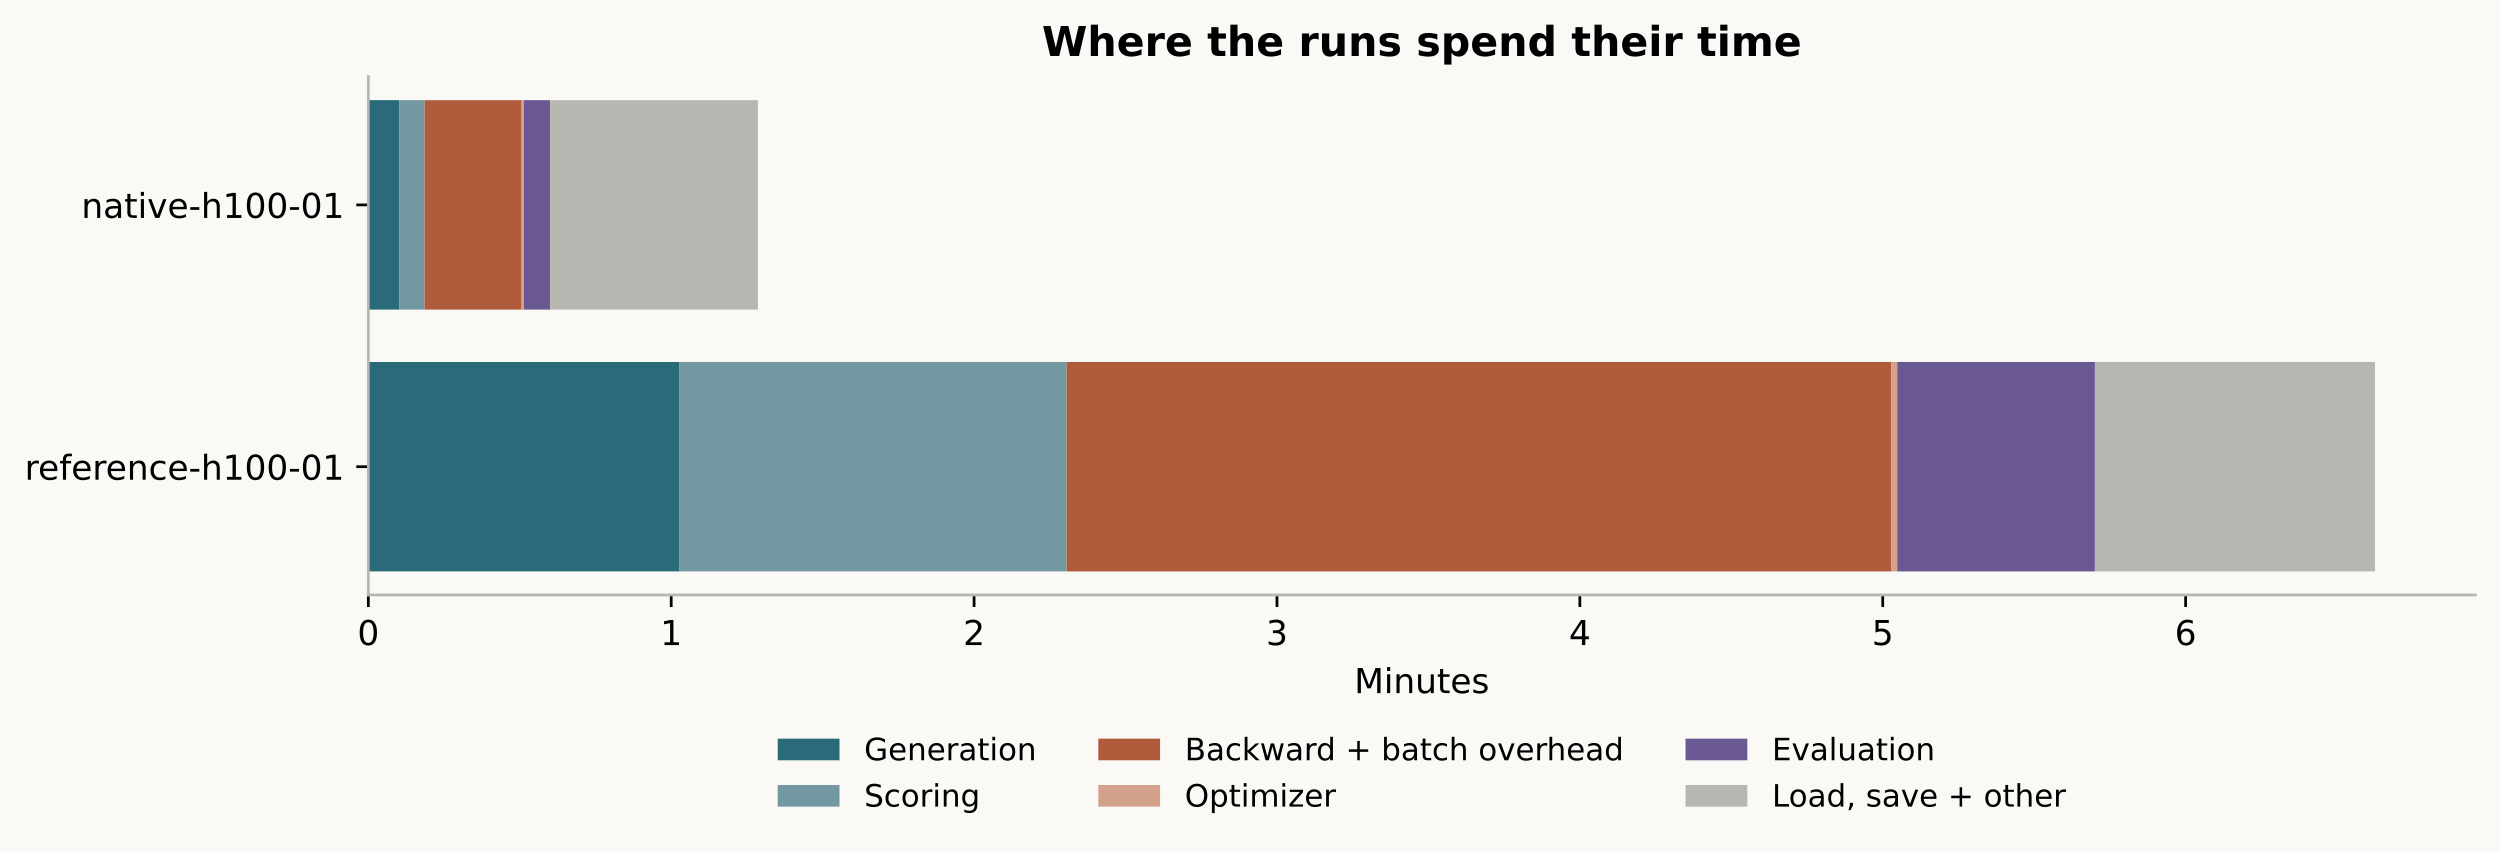
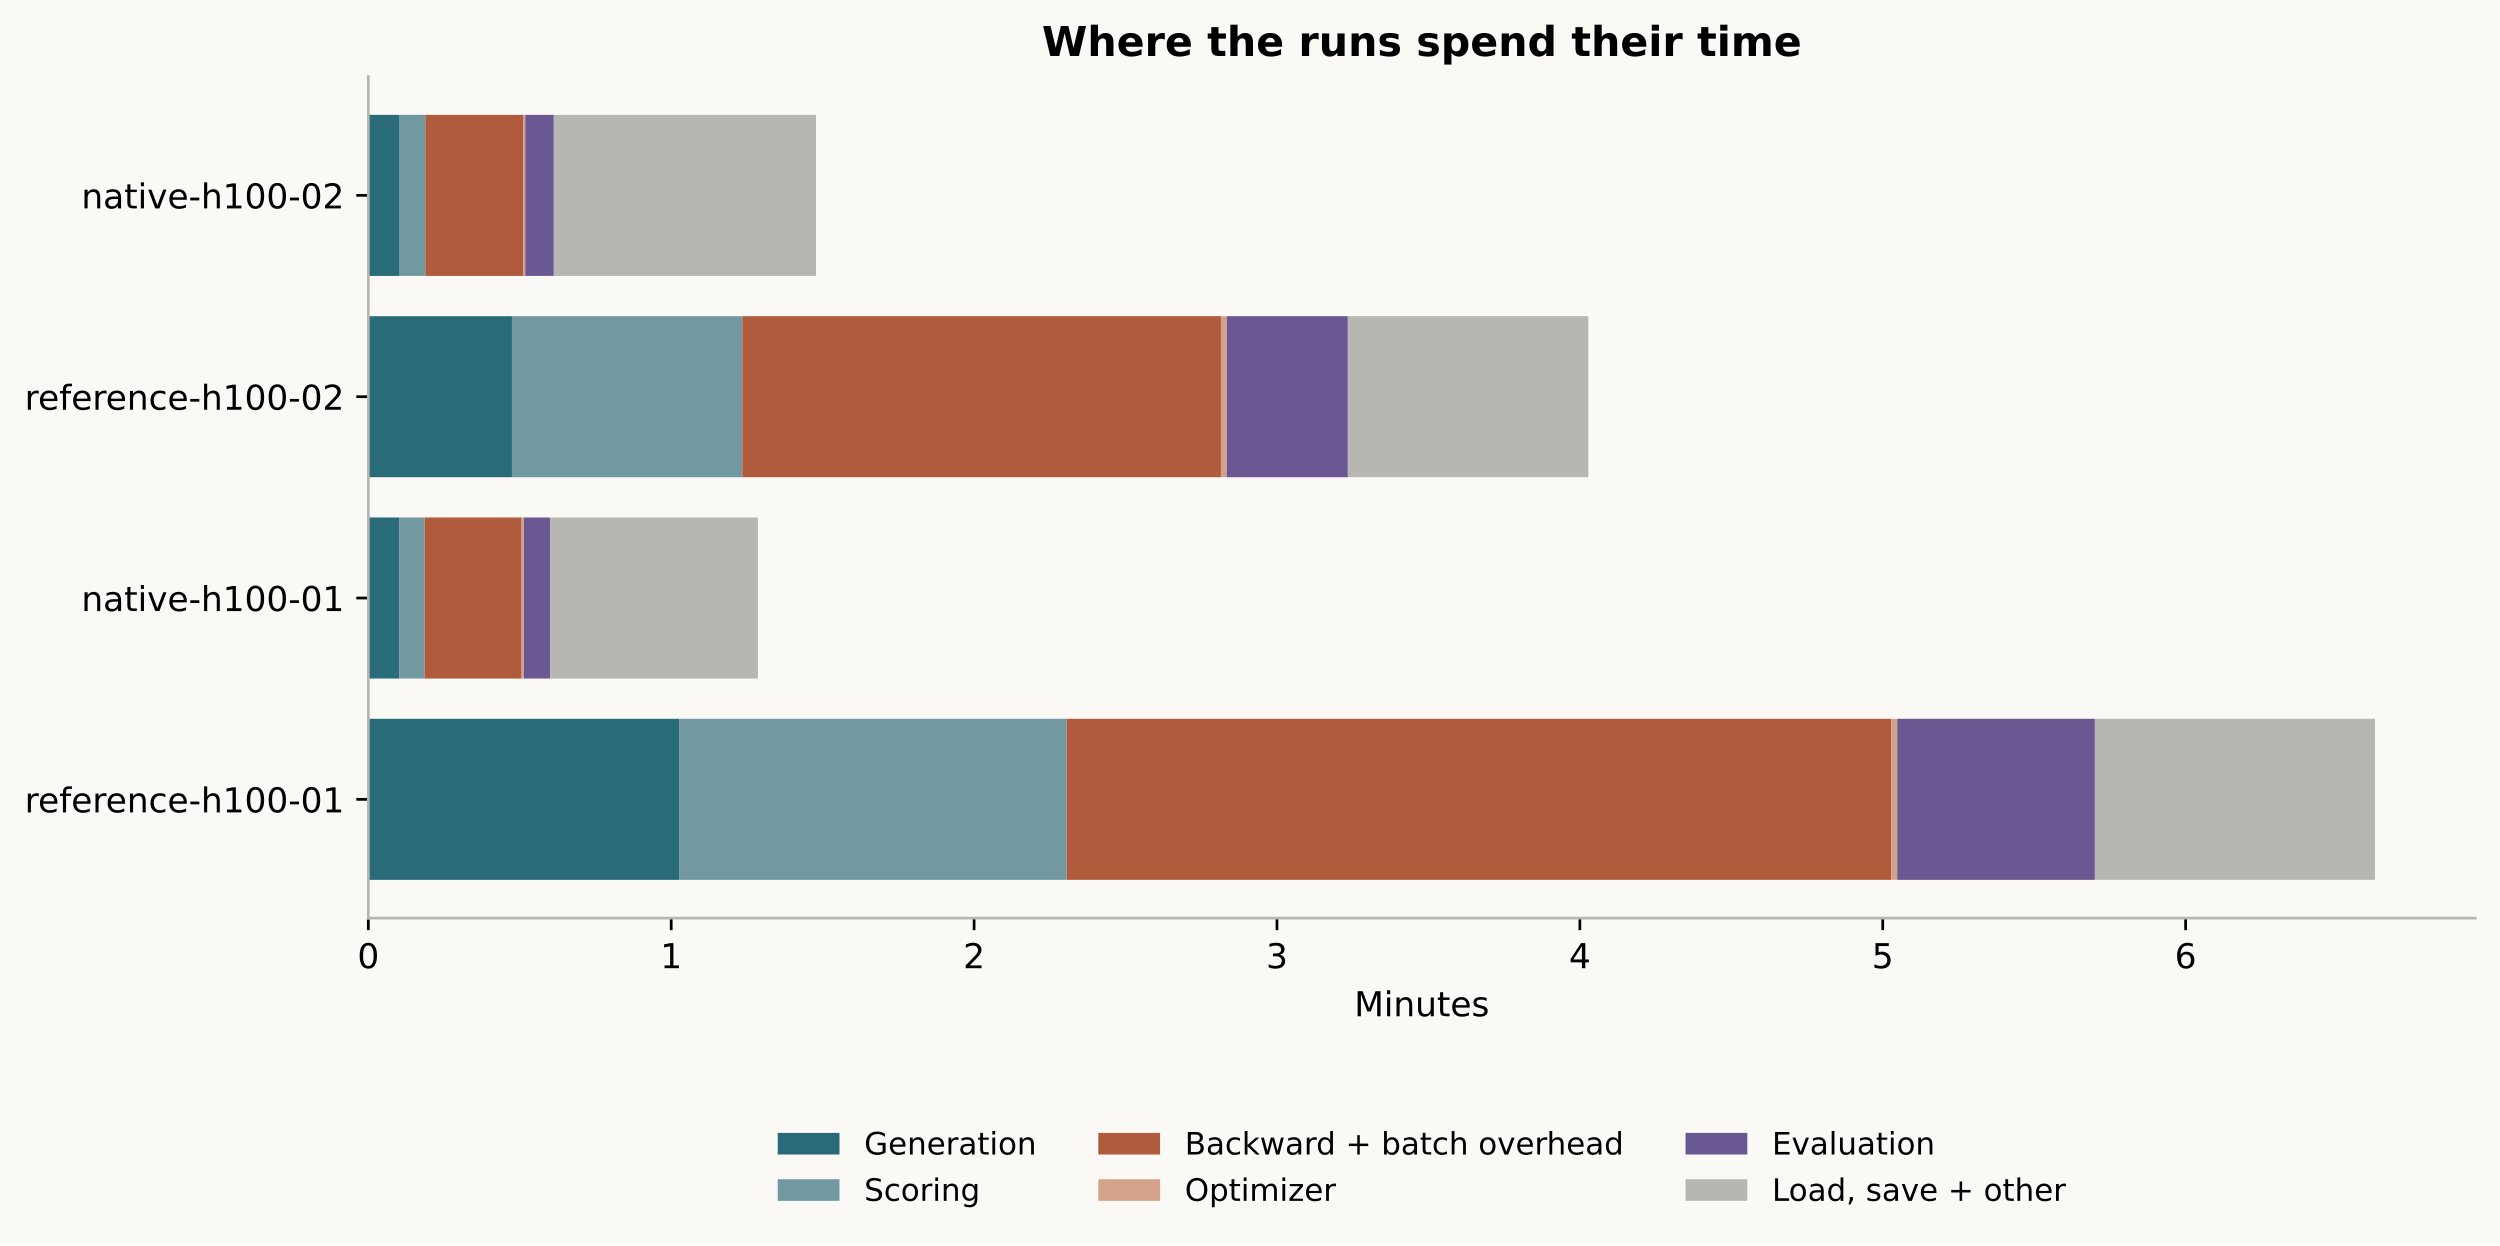
- <svg xmlns="http://www.w3.org/2000/svg" xmlns:xlink="http://www.w3.org/1999/xlink" width="728.4pt" height="247.98pt" viewBox="0 0 728.4 247.98" version="1.1">
+ <svg xmlns="http://www.w3.org/2000/svg" xmlns:xlink="http://www.w3.org/1999/xlink" width="728.4pt" height="362.842pt" viewBox="0 0 728.4 362.842" version="1.1">
  <defs>
    <style type="text/css">*{stroke-linejoin: round; stroke-linecap: butt}</style>
  </defs>
  <g id="figure_1">
    <g id="patch_1">
-       <path d="M 0 247.98  L 728.4 247.98  L 728.4 0  L 0 0  z " style="fill: #faf9f6" />
+       <path d="M 0 362.842  L 728.4 362.842  L 728.4 0  L 0 0  z " style="fill: #faf9f6" />
    </g>
    <g id="axes_1">
      <g id="patch_2">
-         <path d="M 107.316 173.351  L 721.2 173.351  L 721.2 22.318  L 107.316 22.318  z " style="fill: #faf9f6" />
+         <path d="M 107.316 267.501  L 721.2 267.501  L 721.2 22.318  L 107.316 22.318  z " style="fill: #faf9f6" />
      </g>
      <g id="patch_3">
-         <path d="M 107.316 166.486  L 197.866 166.486  L 197.866 105.463  L 107.316 105.463  z " clip-path="url(#pcda9ea097a)" style="fill: #296b78" />
+         <path d="M 107.316 256.356  L 197.866 256.356  L 197.866 209.431  L 107.316 209.431  z " clip-path="url(#pbdcf1dde4b)" style="fill: #296b78" />
      </g>
      <g id="patch_4">
-         <path d="M 107.316 90.207  L 116.295 90.207  L 116.295 29.183  L 107.316 29.183  z " clip-path="url(#pcda9ea097a)" style="fill: #296b78" />
+         <path d="M 107.316 197.7  L 116.295 197.7  L 116.295 150.775  L 107.316 150.775  z " clip-path="url(#pbdcf1dde4b)" style="fill: #296b78" />
      </g>
      <g id="patch_5">
-         <path d="M 197.866 166.486  L 310.786 166.486  L 310.786 105.463  L 197.866 105.463  z " clip-path="url(#pcda9ea097a)" style="fill: #7299a1" />
+         <path d="M 107.316 139.044  L 149.164 139.044  L 149.164 92.119  L 107.316 92.119  z " clip-path="url(#pbdcf1dde4b)" style="fill: #296b78" />
      </g>
      <g id="patch_6">
-         <path d="M 116.295 90.207  L 123.69 90.207  L 123.69 29.183  L 116.295 29.183  z " clip-path="url(#pcda9ea097a)" style="fill: #7299a1" />
+         <path d="M 107.316 80.388  L 116.454 80.388  L 116.454 33.463  L 107.316 33.463  z " clip-path="url(#pbdcf1dde4b)" style="fill: #296b78" />
      </g>
      <g id="patch_7">
-         <path d="M 310.786 166.486  L 551.091 166.486  L 551.091 105.463  L 310.786 105.463  z " clip-path="url(#pcda9ea097a)" style="fill: #b05b3c" />
+         <path d="M 197.866 256.356  L 310.786 256.356  L 310.786 209.431  L 197.866 209.431  z " clip-path="url(#pbdcf1dde4b)" style="fill: #7299a1" />
      </g>
      <g id="patch_8">
-         <path d="M 123.69 90.207  L 151.981 90.207  L 151.981 29.183  L 123.69 29.183  z " clip-path="url(#pcda9ea097a)" style="fill: #b05b3c" />
+         <path d="M 116.295 197.7  L 123.69 197.7  L 123.69 150.775  L 116.295 150.775  z " clip-path="url(#pbdcf1dde4b)" style="fill: #7299a1" />
      </g>
      <g id="patch_9">
-         <path d="M 551.091 166.486  L 552.779 166.486  L 552.779 105.463  L 551.091 105.463  z " clip-path="url(#pcda9ea097a)" style="fill: #d4a28b" />
+         <path d="M 149.164 139.044  L 216.286 139.044  L 216.286 92.119  L 149.164 92.119  z " clip-path="url(#pbdcf1dde4b)" style="fill: #7299a1" />
      </g>
      <g id="patch_10">
-         <path d="M 151.981 90.207  L 152.644 90.207  L 152.644 29.183  L 151.981 29.183  z " clip-path="url(#pcda9ea097a)" style="fill: #d4a28b" />
+         <path d="M 116.454 80.388  L 123.926 80.388  L 123.926 33.463  L 116.454 33.463  z " clip-path="url(#pbdcf1dde4b)" style="fill: #7299a1" />
      </g>
      <g id="patch_11">
-         <path d="M 552.779 166.486  L 610.364 166.486  L 610.364 105.463  L 552.779 105.463  z " clip-path="url(#pcda9ea097a)" style="fill: #6a5892" />
+         <path d="M 310.786 256.356  L 551.091 256.356  L 551.091 209.431  L 310.786 209.431  z " clip-path="url(#pbdcf1dde4b)" style="fill: #b05b3c" />
      </g>
      <g id="patch_12">
-         <path d="M 152.644 90.207  L 160.326 90.207  L 160.326 29.183  L 152.644 29.183  z " clip-path="url(#pcda9ea097a)" style="fill: #6a5892" />
+         <path d="M 123.69 197.7  L 151.981 197.7  L 151.981 150.775  L 123.69 150.775  z " clip-path="url(#pbdcf1dde4b)" style="fill: #b05b3c" />
      </g>
      <g id="patch_13">
-         <path d="M 610.364 166.486  L 691.967 166.486  L 691.967 105.463  L 610.364 105.463  z " clip-path="url(#pcda9ea097a)" style="fill: #b8b6b0" />
+         <path d="M 216.286 139.044  L 355.731 139.044  L 355.731 92.119  L 216.286 92.119  z " clip-path="url(#pbdcf1dde4b)" style="fill: #b05b3c" />
      </g>
      <g id="patch_14">
-         <path d="M 160.326 90.207  L 220.82 90.207  L 220.82 29.183  L 160.326 29.183  z " clip-path="url(#pcda9ea097a)" style="fill: #b8b6b0" />
+         <path d="M 123.926 80.388  L 152.381 80.388  L 152.381 33.463  L 123.926 33.463  z " clip-path="url(#pbdcf1dde4b)" style="fill: #b05b3c" />
+       </g>
+       <g id="patch_15">
+         <path d="M 551.091 256.356  L 552.779 256.356  L 552.779 209.431  L 551.091 209.431  z " clip-path="url(#pbdcf1dde4b)" style="fill: #d4a28b" />
+       </g>
+       <g id="patch_16">
+         <path d="M 151.981 197.7  L 152.644 197.7  L 152.644 150.775  L 151.981 150.775  z " clip-path="url(#pbdcf1dde4b)" style="fill: #d4a28b" />
+       </g>
+       <g id="patch_17">
+         <path d="M 355.731 139.044  L 357.428 139.044  L 357.428 92.119  L 355.731 92.119  z " clip-path="url(#pbdcf1dde4b)" style="fill: #d4a28b" />
+       </g>
+       <g id="patch_18">
+         <path d="M 152.381 80.388  L 153.043 80.388  L 153.043 33.463  L 152.381 33.463  z " clip-path="url(#pbdcf1dde4b)" style="fill: #d4a28b" />
+       </g>
+       <g id="patch_19">
+         <path d="M 552.779 256.356  L 610.364 256.356  L 610.364 209.431  L 552.779 209.431  z " clip-path="url(#pbdcf1dde4b)" style="fill: #6a5892" />
+       </g>
+       <g id="patch_20">
+         <path d="M 152.644 197.7  L 160.326 197.7  L 160.326 150.775  L 152.644 150.775  z " clip-path="url(#pbdcf1dde4b)" style="fill: #6a5892" />
+       </g>
+       <g id="patch_21">
+         <path d="M 357.428 139.044  L 392.71 139.044  L 392.71 92.119  L 357.428 92.119  z " clip-path="url(#pbdcf1dde4b)" style="fill: #6a5892" />
+       </g>
+       <g id="patch_22">
+         <path d="M 153.043 80.388  L 161.361 80.388  L 161.361 33.463  L 153.043 33.463  z " clip-path="url(#pbdcf1dde4b)" style="fill: #6a5892" />
+       </g>
+       <g id="patch_23">
+         <path d="M 610.364 256.356  L 691.967 256.356  L 691.967 209.431  L 610.364 209.431  z " clip-path="url(#pbdcf1dde4b)" style="fill: #b8b6b0" />
+       </g>
+       <g id="patch_24">
+         <path d="M 160.326 197.7  L 220.82 197.7  L 220.82 150.775  L 160.326 150.775  z " clip-path="url(#pbdcf1dde4b)" style="fill: #b8b6b0" />
+       </g>
+       <g id="patch_25">
+         <path d="M 392.71 139.044  L 462.77 139.044  L 462.77 92.119  L 392.71 92.119  z " clip-path="url(#pbdcf1dde4b)" style="fill: #b8b6b0" />
+       </g>
+       <g id="patch_26">
+         <path d="M 161.361 80.388  L 237.752 80.388  L 237.752 33.463  L 161.361 33.463  z " clip-path="url(#pbdcf1dde4b)" style="fill: #b8b6b0" />
      </g>
      <g id="matplotlib.axis_1">
        <g id="xtick_1">
          <g id="line2d_1">
            <defs>
-               <path id="m9ba6517964" d="M 0 0  L 0 3.5  " style="stroke: #000000; stroke-width: 0.8" />
+               <path id="m4f4c065a3b" d="M 0 0  L 0 3.5  " style="stroke: #000000; stroke-width: 0.8" />
            </defs>
            <g>
-               <use xlink:href="#m9ba6517964" x="107.316" y="173.351" style="stroke: #000000; stroke-width: 0.8" />
+               <use xlink:href="#m4f4c065a3b" x="107.316" y="267.501" style="stroke: #000000; stroke-width: 0.8" />
            </g>
          </g>
          <g id="text_1">
-             <text style="font-size: 10px; font-family: 'DejaVu Sans', 'Arial', sans-serif; text-anchor: middle" x="107.316" y="187.949" transform="rotate(-0 107.3156 187.949)">0</text>
+             <text style="font-size: 10px; font-family: 'DejaVu Sans', 'Arial', sans-serif; text-anchor: middle" x="107.316" y="282.098" transform="rotate(-0 107.3156 282.0983)">0</text>
          </g>
        </g>
        <g id="xtick_2">
          <g id="line2d_2">
            <g>
-               <use xlink:href="#m9ba6517964" x="195.563" y="173.351" style="stroke: #000000; stroke-width: 0.8" />
+               <use xlink:href="#m4f4c065a3b" x="195.563" y="267.501" style="stroke: #000000; stroke-width: 0.8" />
            </g>
          </g>
          <g id="text_2">
-             <text style="font-size: 10px; font-family: 'DejaVu Sans', 'Arial', sans-serif; text-anchor: middle" x="195.563" y="187.949" transform="rotate(-0 195.5629 187.949)">1</text>
+             <text style="font-size: 10px; font-family: 'DejaVu Sans', 'Arial', sans-serif; text-anchor: middle" x="195.563" y="282.098" transform="rotate(-0 195.5629 282.0983)">1</text>
          </g>
        </g>
        <g id="xtick_3">
          <g id="line2d_3">
            <g>
-               <use xlink:href="#m9ba6517964" x="283.81" y="173.351" style="stroke: #000000; stroke-width: 0.8" />
+               <use xlink:href="#m4f4c065a3b" x="283.81" y="267.501" style="stroke: #000000; stroke-width: 0.8" />
            </g>
          </g>
          <g id="text_3">
-             <text style="font-size: 10px; font-family: 'DejaVu Sans', 'Arial', sans-serif; text-anchor: middle" x="283.81" y="187.949" transform="rotate(-0 283.8102 187.949)">2</text>
+             <text style="font-size: 10px; font-family: 'DejaVu Sans', 'Arial', sans-serif; text-anchor: middle" x="283.81" y="282.098" transform="rotate(-0 283.8102 282.0983)">2</text>
          </g>
        </g>
        <g id="xtick_4">
          <g id="line2d_4">
            <g>
-               <use xlink:href="#m9ba6517964" x="372.058" y="173.351" style="stroke: #000000; stroke-width: 0.8" />
+               <use xlink:href="#m4f4c065a3b" x="372.058" y="267.501" style="stroke: #000000; stroke-width: 0.8" />
            </g>
          </g>
          <g id="text_4">
-             <text style="font-size: 10px; font-family: 'DejaVu Sans', 'Arial', sans-serif; text-anchor: middle" x="372.058" y="187.949" transform="rotate(-0 372.0575 187.949)">3</text>
+             <text style="font-size: 10px; font-family: 'DejaVu Sans', 'Arial', sans-serif; text-anchor: middle" x="372.058" y="282.098" transform="rotate(-0 372.0575 282.0983)">3</text>
          </g>
        </g>
        <g id="xtick_5">
          <g id="line2d_5">
            <g>
-               <use xlink:href="#m9ba6517964" x="460.305" y="173.351" style="stroke: #000000; stroke-width: 0.8" />
+               <use xlink:href="#m4f4c065a3b" x="460.305" y="267.501" style="stroke: #000000; stroke-width: 0.8" />
            </g>
          </g>
          <g id="text_5">
-             <text style="font-size: 10px; font-family: 'DejaVu Sans', 'Arial', sans-serif; text-anchor: middle" x="460.305" y="187.949" transform="rotate(-0 460.3048 187.949)">4</text>
+             <text style="font-size: 10px; font-family: 'DejaVu Sans', 'Arial', sans-serif; text-anchor: middle" x="460.305" y="282.098" transform="rotate(-0 460.3048 282.0983)">4</text>
          </g>
        </g>
        <g id="xtick_6">
          <g id="line2d_6">
            <g>
-               <use xlink:href="#m9ba6517964" x="548.552" y="173.351" style="stroke: #000000; stroke-width: 0.8" />
+               <use xlink:href="#m4f4c065a3b" x="548.552" y="267.501" style="stroke: #000000; stroke-width: 0.8" />
            </g>
          </g>
          <g id="text_6">
-             <text style="font-size: 10px; font-family: 'DejaVu Sans', 'Arial', sans-serif; text-anchor: middle" x="548.552" y="187.949" transform="rotate(-0 548.5522 187.949)">5</text>
+             <text style="font-size: 10px; font-family: 'DejaVu Sans', 'Arial', sans-serif; text-anchor: middle" x="548.552" y="282.098" transform="rotate(-0 548.5522 282.0983)">5</text>
          </g>
        </g>
        <g id="xtick_7">
          <g id="line2d_7">
            <g>
-               <use xlink:href="#m9ba6517964" x="636.799" y="173.351" style="stroke: #000000; stroke-width: 0.8" />
+               <use xlink:href="#m4f4c065a3b" x="636.799" y="267.501" style="stroke: #000000; stroke-width: 0.8" />
            </g>
          </g>
          <g id="text_7">
-             <text style="font-size: 10px; font-family: 'DejaVu Sans', 'Arial', sans-serif; text-anchor: middle" x="636.799" y="187.949" transform="rotate(-0 636.7995 187.949)">6</text>
+             <text style="font-size: 10px; font-family: 'DejaVu Sans', 'Arial', sans-serif; text-anchor: middle" x="636.799" y="282.098" transform="rotate(-0 636.7995 282.0983)">6</text>
          </g>
        </g>
        <g id="text_8">
-           <text style="font-size: 10px; font-family: 'DejaVu Sans', 'Arial', sans-serif; text-anchor: middle" x="414.258" y="201.95" transform="rotate(-0 414.2576 201.9498)">Minutes</text>
+           <text style="font-size: 10px; font-family: 'DejaVu Sans', 'Arial', sans-serif; text-anchor: middle" x="414.258" y="296.099" transform="rotate(-0 414.2576 296.0991)">Minutes</text>
        </g>
      </g>
      <g id="matplotlib.axis_2">
        <g id="ytick_1">
          <g id="line2d_8">
            <defs>
-               <path id="med1e9c34d3" d="M 0 0  L -3.5 0  " style="stroke: #000000; stroke-width: 0.8" />
+               <path id="mf724350ddc" d="M 0 0  L -3.5 0  " style="stroke: #000000; stroke-width: 0.8" />
            </defs>
            <g>
-               <use xlink:href="#med1e9c34d3" x="107.316" y="135.974" style="stroke: #000000; stroke-width: 0.8" />
+               <use xlink:href="#mf724350ddc" x="107.316" y="232.894" style="stroke: #000000; stroke-width: 0.8" />
            </g>
          </g>
          <g id="text_9">
-             <text style="font-size: 10px; font-family: 'DejaVu Sans', 'Arial', sans-serif; text-anchor: end" x="100.316" y="139.774" transform="rotate(-0 100.3156 139.7737)">reference-h100-01</text>
+             <text style="font-size: 10px; font-family: 'DejaVu Sans', 'Arial', sans-serif; text-anchor: end" x="100.316" y="236.693" transform="rotate(-0 100.3156 236.6928)">reference-h100-01</text>
          </g>
        </g>
        <g id="ytick_2">
          <g id="line2d_9">
            <g>
-               <use xlink:href="#med1e9c34d3" x="107.316" y="59.695" style="stroke: #000000; stroke-width: 0.8" />
+               <use xlink:href="#mf724350ddc" x="107.316" y="174.237" style="stroke: #000000; stroke-width: 0.8" />
            </g>
          </g>
          <g id="text_10">
-             <text style="font-size: 10px; font-family: 'DejaVu Sans', 'Arial', sans-serif; text-anchor: end" x="100.316" y="63.494" transform="rotate(-0 100.3156 63.49426)">native-h100-01</text>
-           </g>
-         </g>
-       </g>
-       <g id="patch_15">
-         <path d="M 107.316 173.351  L 107.316 22.318  " style="fill: none; stroke: #b6b5b1; stroke-width: 0.8; stroke-linejoin: miter; stroke-linecap: square" />
-       </g>
-       <g id="patch_16">
-         <path d="M 107.316 173.351  L 721.2 173.351  " style="fill: none; stroke: #b6b5b1; stroke-width: 0.8; stroke-linejoin: miter; stroke-linecap: square" />
-       </g>
-       <g id="text_11">
+             <text style="font-size: 10px; font-family: 'DejaVu Sans', 'Arial', sans-serif; text-anchor: end" x="100.316" y="178.037" transform="rotate(-0 100.3156 178.0367)">native-h100-01</text>
+           </g>
+         </g>
+         <g id="ytick_3">
+           <g id="line2d_10">
+             <g>
+               <use xlink:href="#mf724350ddc" x="107.316" y="115.581" style="stroke: #000000; stroke-width: 0.8" />
+             </g>
+           </g>
+           <g id="text_11">
+             <text style="font-size: 10px; font-family: 'DejaVu Sans', 'Arial', sans-serif; text-anchor: end" x="100.316" y="119.381" transform="rotate(-0 100.3156 119.3806)">reference-h100-02</text>
+           </g>
+         </g>
+         <g id="ytick_4">
+           <g id="line2d_11">
+             <g>
+               <use xlink:href="#mf724350ddc" x="107.316" y="56.925" style="stroke: #000000; stroke-width: 0.8" />
+             </g>
+           </g>
+           <g id="text_12">
+             <text style="font-size: 10px; font-family: 'DejaVu Sans', 'Arial', sans-serif; text-anchor: end" x="100.316" y="60.724" transform="rotate(-0 100.3156 60.72445)">native-h100-02</text>
+           </g>
+         </g>
+       </g>
+       <g id="patch_27">
+         <path d="M 107.316 267.501  L 107.316 22.318  " style="fill: none; stroke: #b6b5b1; stroke-width: 0.8; stroke-linejoin: miter; stroke-linecap: square" />
+       </g>
+       <g id="patch_28">
+         <path d="M 107.316 267.501  L 721.2 267.501  " style="fill: none; stroke: #b6b5b1; stroke-width: 0.8; stroke-linejoin: miter; stroke-linecap: square" />
+       </g>
+       <g id="text_13">
        <text style="font-weight: 700; font-size: 12px; font-family: 'DejaVu Sans', 'Arial', sans-serif; text-anchor: middle" x="414.258" y="16.318" transform="rotate(-0 414.2576 16.31812)">Where the runs spend their time</text>
      </g>
      <g id="legend_1">
-         <g id="patch_17">
-           <path d="M 226.594 221.517  L 244.594 221.517  L 244.594 215.217  L 226.594 215.217  z " style="fill: #296b78" />
-         </g>
-         <g id="text_12">
-           <text style="font-size: 9px; font-family: 'DejaVu Sans', 'Arial', sans-serif; text-anchor: start" x="251.794" y="221.517" transform="rotate(-0 251.7942 221.5173)">Generation</text>
-         </g>
-         <g id="patch_18">
-           <path d="M 226.594 235.018  L 244.594 235.018  L 244.594 228.718  L 226.594 228.718  z " style="fill: #7299a1" />
-         </g>
-         <g id="text_13">
-           <text style="font-size: 9px; font-family: 'DejaVu Sans', 'Arial', sans-serif; text-anchor: start" x="251.794" y="235.018" transform="rotate(-0 251.7942 235.018)">Scoring</text>
-         </g>
-         <g id="patch_19">
-           <path d="M 320.002 221.517  L 338.002 221.517  L 338.002 215.217  L 320.002 215.217  z " style="fill: #b05b3c" />
+         <g id="patch_29">
+           <path d="M 226.594 336.379  L 244.594 336.379  L 244.594 330.079  L 226.594 330.079  z " style="fill: #296b78" />
        </g>
        <g id="text_14">
-           <text style="font-size: 9px; font-family: 'DejaVu Sans', 'Arial', sans-serif; text-anchor: start" x="345.202" y="221.517" transform="rotate(-0 345.2016 221.5173)">Backward + batch overhead</text>
-         </g>
-         <g id="patch_20">
-           <path d="M 320.002 235.018  L 338.002 235.018  L 338.002 228.718  L 320.002 228.718  z " style="fill: #d4a28b" />
+           <text style="font-size: 9px; font-family: 'DejaVu Sans', 'Arial', sans-serif; text-anchor: start" x="251.794" y="336.379" transform="rotate(-0 251.7942 336.3794)">Generation</text>
+         </g>
+         <g id="patch_30">
+           <path d="M 226.594 349.88  L 244.594 349.88  L 244.594 343.58  L 226.594 343.58  z " style="fill: #7299a1" />
        </g>
        <g id="text_15">
-           <text style="font-size: 9px; font-family: 'DejaVu Sans', 'Arial', sans-serif; text-anchor: start" x="345.202" y="235.018" transform="rotate(-0 345.2016 235.018)">Optimizer</text>
-         </g>
-         <g id="patch_21">
-           <path d="M 491.1 221.517  L 509.1 221.517  L 509.1 215.217  L 491.1 215.217  z " style="fill: #6a5892" />
+           <text style="font-size: 9px; font-family: 'DejaVu Sans', 'Arial', sans-serif; text-anchor: start" x="251.794" y="349.88" transform="rotate(-0 251.7942 349.8801)">Scoring</text>
+         </g>
+         <g id="patch_31">
+           <path d="M 320.002 336.379  L 338.002 336.379  L 338.002 330.079  L 320.002 330.079  z " style="fill: #b05b3c" />
        </g>
        <g id="text_16">
-           <text style="font-size: 9px; font-family: 'DejaVu Sans', 'Arial', sans-serif; text-anchor: start" x="516.3" y="221.517" transform="rotate(-0 516.3 221.5173)">Evaluation</text>
-         </g>
-         <g id="patch_22">
-           <path d="M 491.1 235.018  L 509.1 235.018  L 509.1 228.718  L 491.1 228.718  z " style="fill: #b8b6b0" />
+           <text style="font-size: 9px; font-family: 'DejaVu Sans', 'Arial', sans-serif; text-anchor: start" x="345.202" y="336.379" transform="rotate(-0 345.2016 336.3794)">Backward + batch overhead</text>
+         </g>
+         <g id="patch_32">
+           <path d="M 320.002 349.88  L 338.002 349.88  L 338.002 343.58  L 320.002 343.58  z " style="fill: #d4a28b" />
        </g>
        <g id="text_17">
-           <text style="font-size: 9px; font-family: 'DejaVu Sans', 'Arial', sans-serif; text-anchor: start" x="516.3" y="235.018" transform="rotate(-0 516.3 235.018)">Load, save + other</text>
+           <text style="font-size: 9px; font-family: 'DejaVu Sans', 'Arial', sans-serif; text-anchor: start" x="345.202" y="349.88" transform="rotate(-0 345.2016 349.8801)">Optimizer</text>
+         </g>
+         <g id="patch_33">
+           <path d="M 491.1 336.379  L 509.1 336.379  L 509.1 330.079  L 491.1 330.079  z " style="fill: #6a5892" />
+         </g>
+         <g id="text_18">
+           <text style="font-size: 9px; font-family: 'DejaVu Sans', 'Arial', sans-serif; text-anchor: start" x="516.3" y="336.379" transform="rotate(-0 516.3 336.3794)">Evaluation</text>
+         </g>
+         <g id="patch_34">
+           <path d="M 491.1 349.88  L 509.1 349.88  L 509.1 343.58  L 491.1 343.58  z " style="fill: #b8b6b0" />
+         </g>
+         <g id="text_19">
+           <text style="font-size: 9px; font-family: 'DejaVu Sans', 'Arial', sans-serif; text-anchor: start" x="516.3" y="349.88" transform="rotate(-0 516.3 349.8801)">Load, save + other</text>
        </g>
      </g>
    </g>
  </g>
  <defs>
-     <clipPath id="pcda9ea097a">
-       <rect x="107.316" y="22.318" width="613.884" height="151.033" />
+     <clipPath id="pbdcf1dde4b">
+       <rect x="107.316" y="22.318" width="613.884" height="245.183" />
    </clipPath>
  </defs>
</svg>
